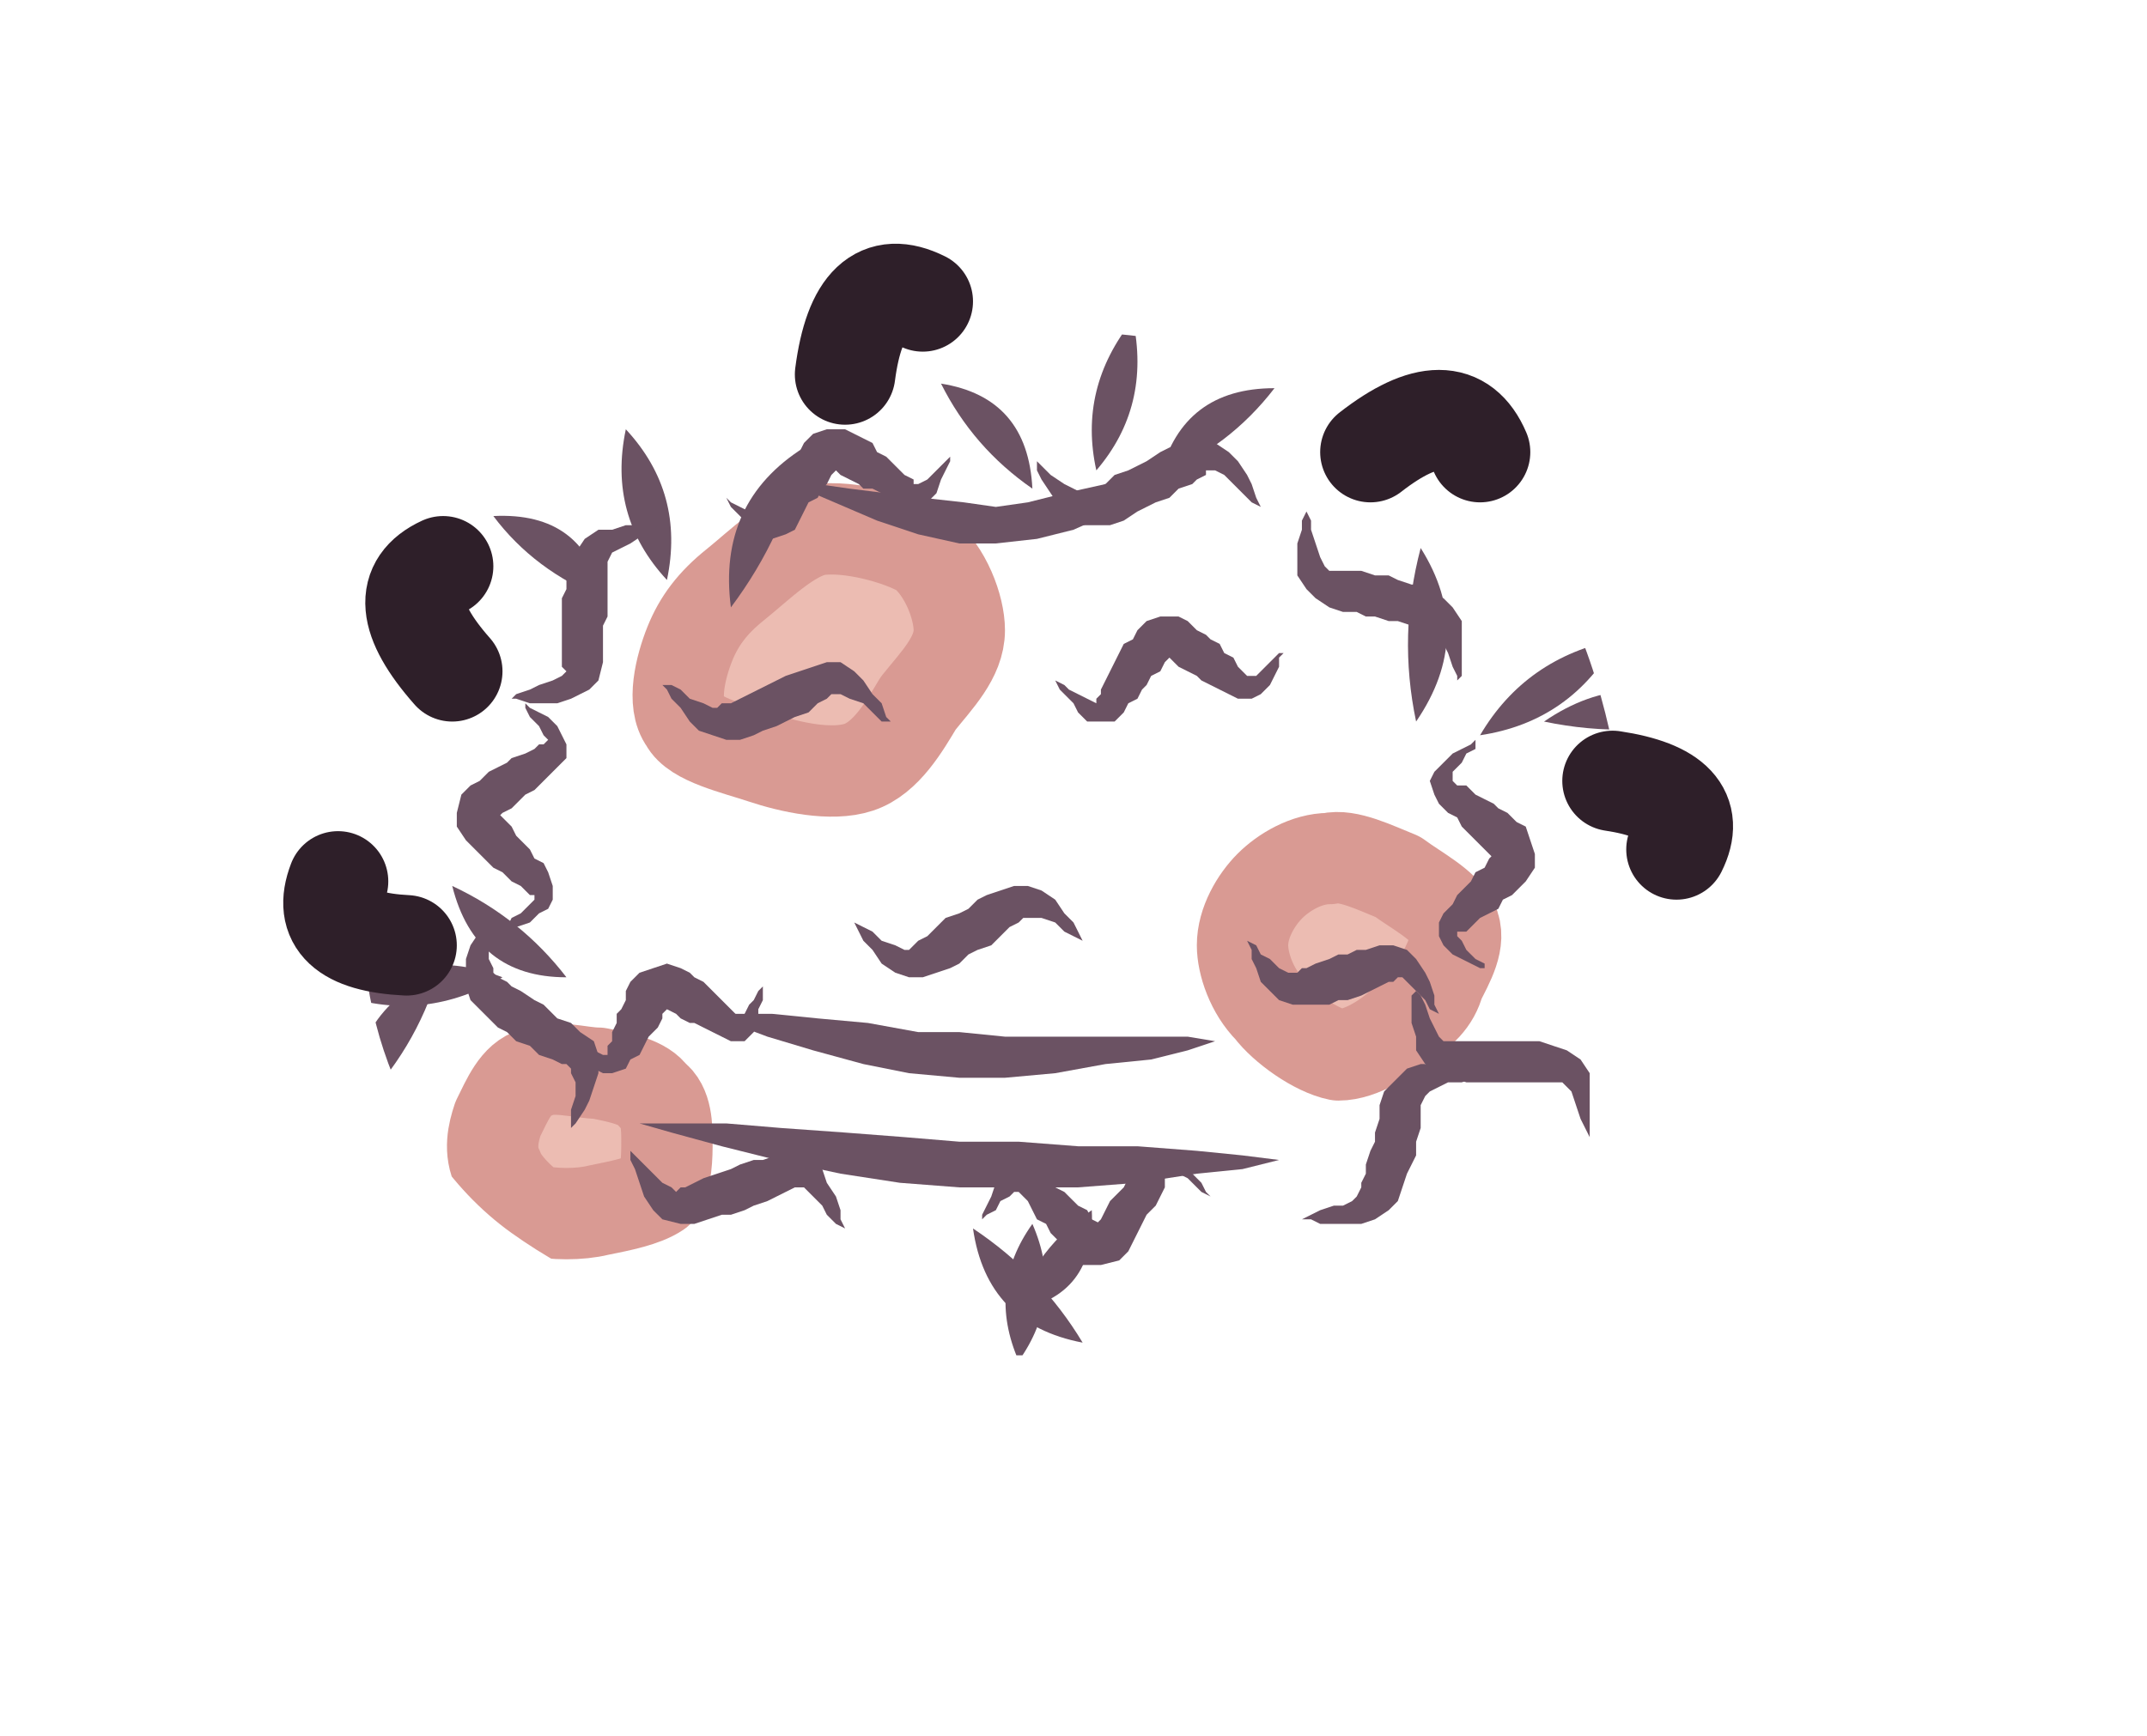
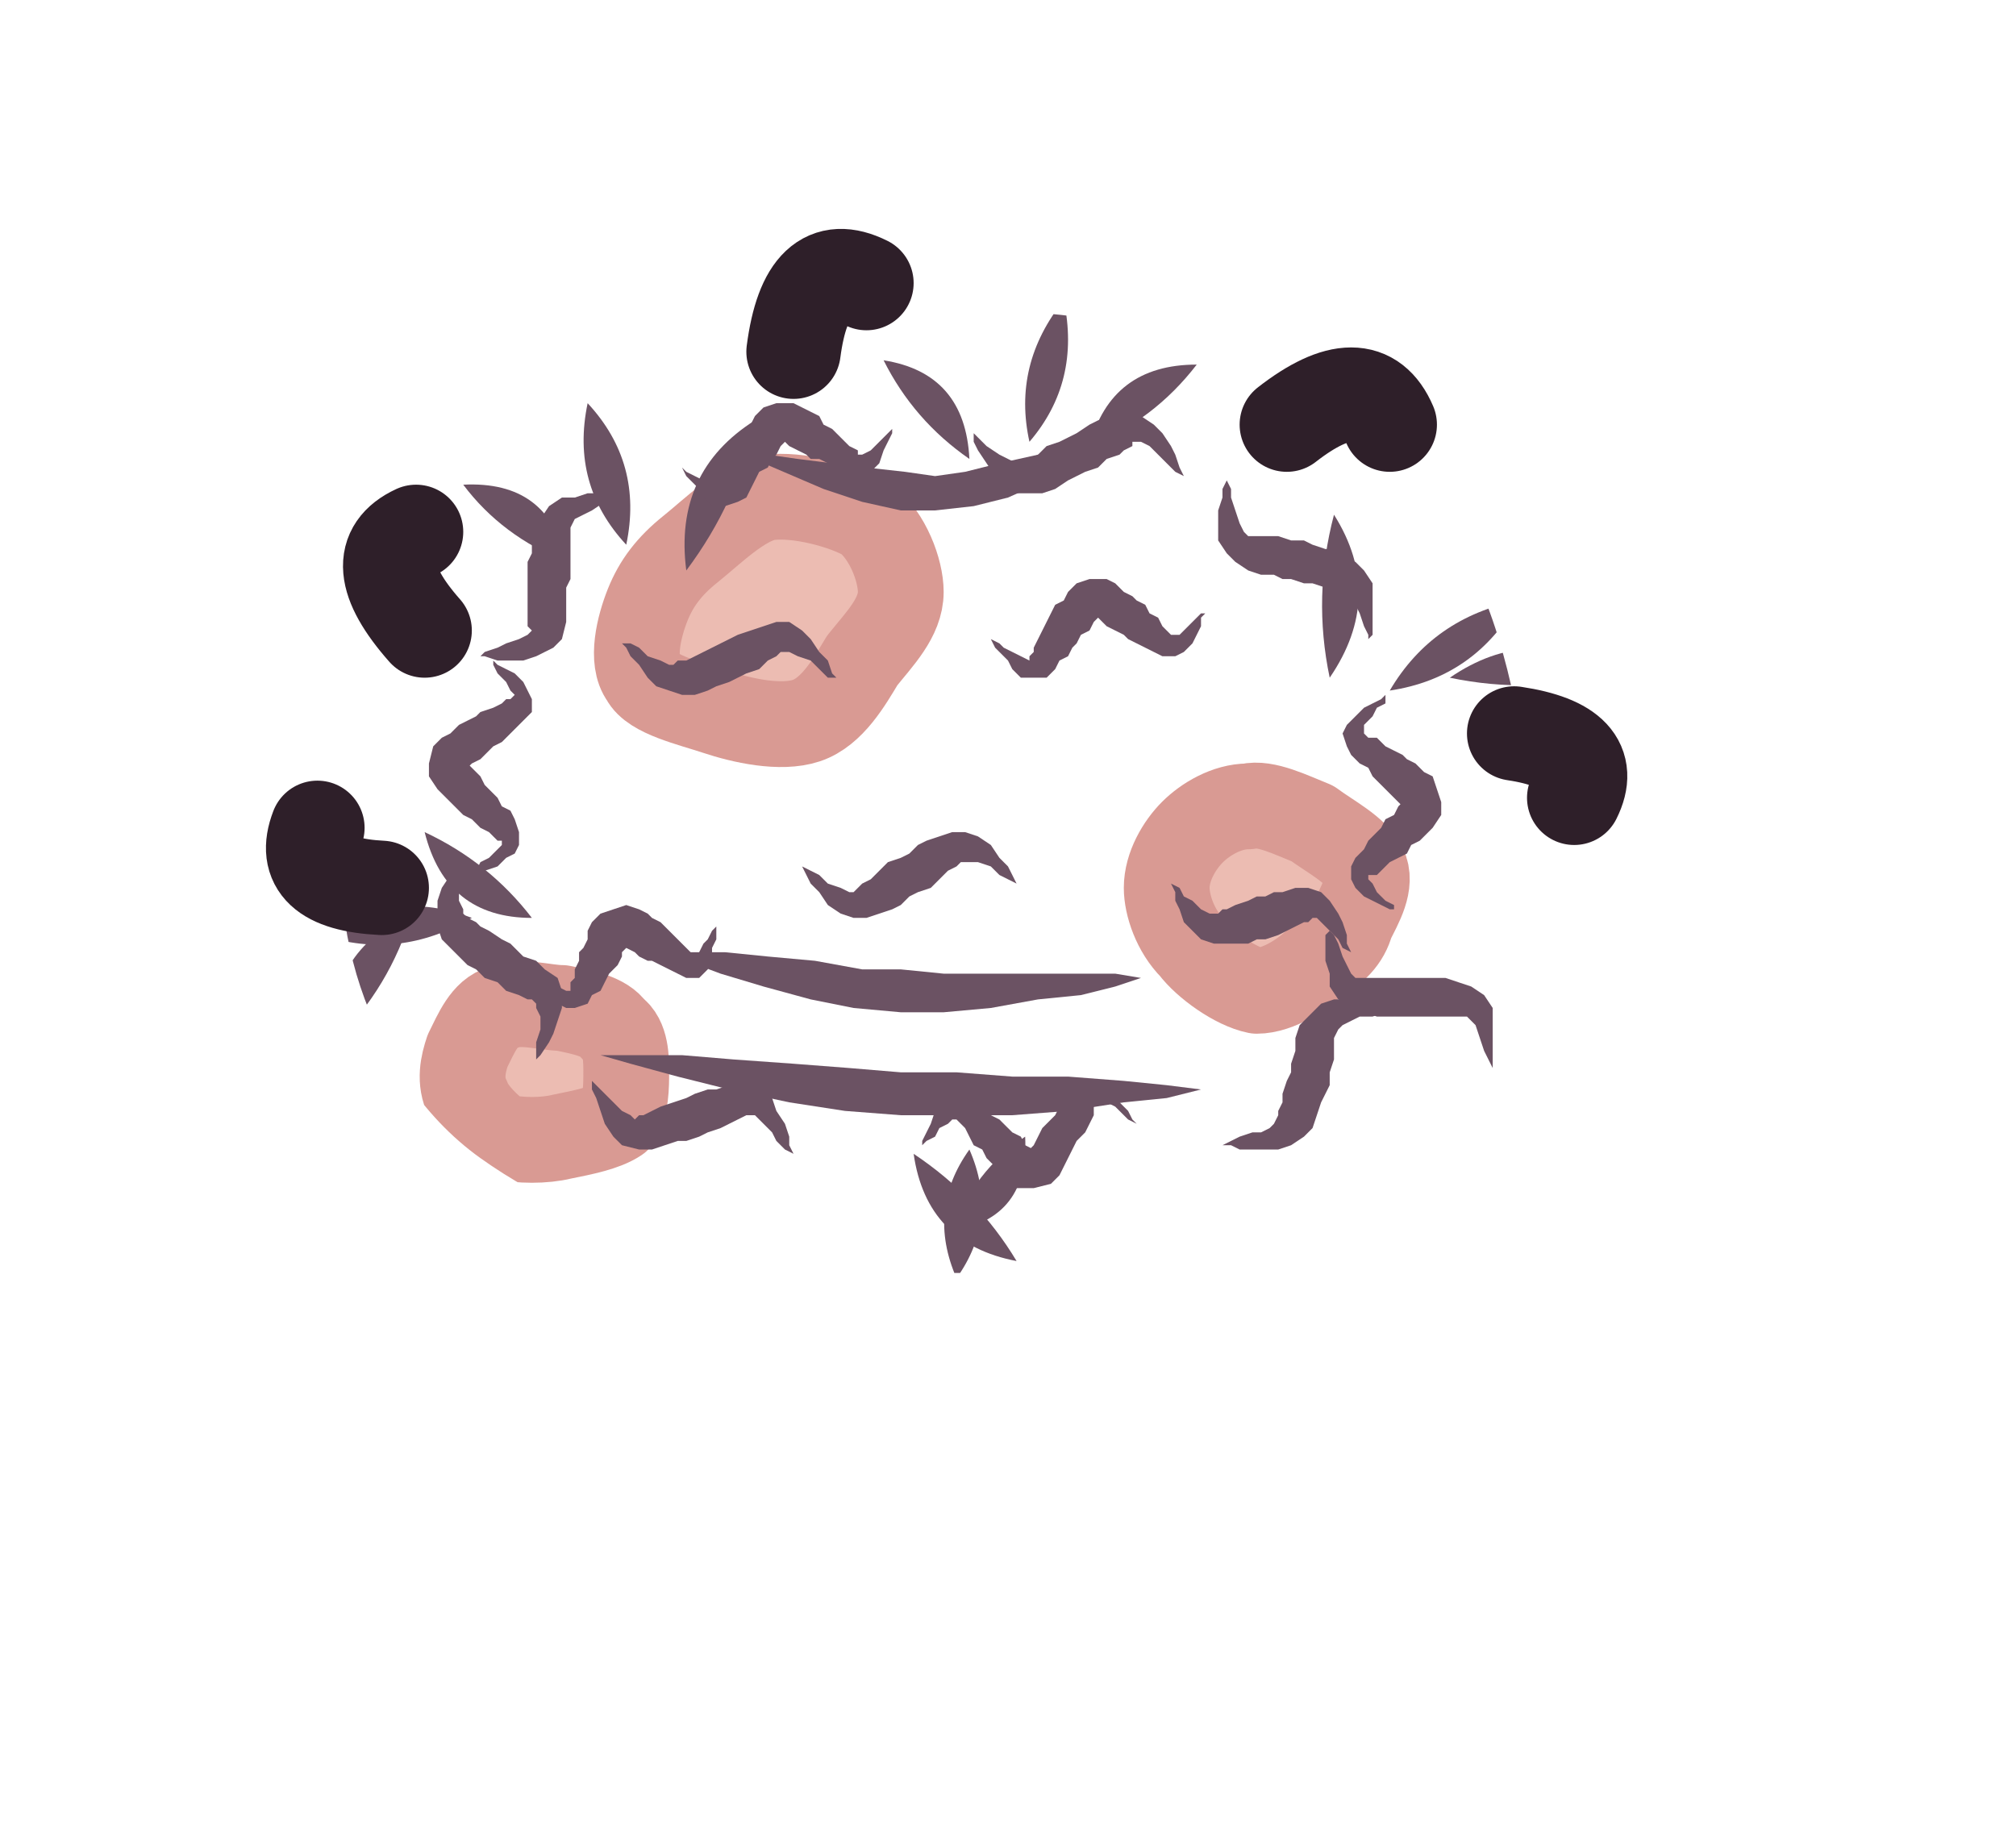
- <svg xmlns="http://www.w3.org/2000/svg" viewBox="0 0 47 38" width="47" height="38">
+ <svg xmlns="http://www.w3.org/2000/svg" viewBox="0 0 47 43" width="47" height="43">
  <defs>
    <clipPath id="cat-head-extra-base-back-head">
      <path d="M9.4 12.6C10.5 11 12.7 9.1 14.8 8.2C16.9 7.3 19.6 7.2 22 7.2C24.4 7.2 27 7.5 29 8.4C31 9.3 32.7 10.8 33.8 12.4C34.9 14 35.4 16.4 35.6 18.2C35.8 20 35 22.2 35.2 23.4C35.4 24.6 36.8 24.7 36.6 25.2C36.4 25.7 35.1 25.7 34.2 26.2C33.3 26.7 32.7 27.6 31 28.2C29.3 28.8 26.6 29.4 24.2 29.6C21.8 29.8 18.8 29.6 16.6 29.2C14.4 28.8 12.6 28 11.2 27C9.8 26 8.9 24.5 8.4 23C7.9 21.5 7.8 19.7 8 18C8.2 16.3 8.3 14.2 9.4 12.6Z" />
    </clipPath>
  </defs>
  <g id="extra-bald">
    <path clip-path="url(#cat-head-extra-base-back-head)" d="M21 13.8C21 14.4 20.5 14.9 20.1 15.4C19.8 15.9 19.4 16.6 18.8 16.8C18.2 17 17.3 16.8 16.7 16.6C16.1 16.4 15.2 16.2 15 15.8C14.7 15.4 14.9 14.6 15.1 14.1C15.3 13.6 15.6 13.2 16.1 12.8C16.6 12.4 17.3 11.7 17.9 11.6C18.6 11.5 19.7 11.8 20.2 12.1C20.7 12.5 21 13.3 21 13.8Z" fill="#ecbcb2" />
    <path clip-path="url(#cat-head-extra-base-back-head)" d="M21 13.8C21 14.4 20.5 14.9 20.1 15.4C19.8 15.9 19.4 16.6 18.8 16.8C18.2 17 17.3 16.8 16.7 16.6C16.1 16.4 15.2 16.2 15 15.8C14.7 15.4 14.9 14.6 15.1 14.1C15.3 13.6 15.6 13.2 16.1 12.8C16.6 12.4 17.3 11.7 17.9 11.6C18.6 11.5 19.7 11.8 20.2 12.1C20.7 12.5 21 13.3 21 13.8Z" fill="none" stroke="#d99a93" stroke-width="2" stroke-linecap="round" stroke-linejoin="round" />
    <path clip-path="url(#cat-head-extra-base-back-head)" d="M31.5 21.5C31.4 21.9 31.1 22.2 30.7 22.4C30.4 22.7 29.8 23.1 29.3 23.1C28.8 23 28.1 22.5 27.8 22.1C27.4 21.7 27.2 21.1 27.2 20.7C27.2 20.2 27.5 19.7 27.8 19.4C28.1 19.1 28.6 18.8 29.1 18.8C29.5 18.7 30.1 19 30.6 19.2C31 19.5 31.6 19.8 31.8 20.2C32 20.6 31.7 21.1 31.5 21.5Z" fill="#ecbcb2" />
    <path clip-path="url(#cat-head-extra-base-back-head)" d="M31.5 21.5C31.4 21.9 31.1 22.2 30.7 22.4C30.4 22.7 29.8 23.1 29.3 23.1C28.8 23 28.1 22.5 27.8 22.1C27.4 21.7 27.2 21.1 27.2 20.7C27.2 20.2 27.5 19.7 27.8 19.4C28.1 19.1 28.6 18.8 29.1 18.8C29.5 18.7 30.1 19 30.6 19.2C31 19.5 31.6 19.8 31.8 20.2C32 20.6 31.7 21.1 31.5 21.5Z" fill="none" stroke="#d99a93" stroke-width="2" stroke-linecap="round" stroke-linejoin="round" />
    <path clip-path="url(#cat-head-extra-base-back-head)" d="M14.6 25C14.6 25.3 14.6 25.8 14.4 26.1C14.1 26.3 13.6 26.4 13.1 26.5C12.7 26.6 12.1 26.6 11.7 26.5C11.4 26.3 11 25.9 10.9 25.6C10.7 25.2 10.8 24.8 10.9 24.5C11.1 24.1 11.3 23.6 11.7 23.5C12.1 23.3 12.7 23.5 13.1 23.5C13.6 23.6 14.1 23.7 14.3 24C14.6 24.2 14.6 24.7 14.6 25Z" fill="#ecbcb2" />
    <path clip-path="url(#cat-head-extra-base-back-head)" d="M14.6 25C14.6 25.3 14.6 25.8 14.4 26.1C14.1 26.3 13.6 26.4 13.1 26.5C12.7 26.6 12.1 26.6 11.7 26.5C11.4 26.3 11 25.9 10.9 25.6C10.7 25.2 10.8 24.8 10.9 24.5C11.1 24.1 11.3 23.6 11.7 23.5C12.1 23.3 12.7 23.5 13.1 23.5C13.6 23.6 14.1 23.7 14.3 24C14.6 24.2 14.6 24.7 14.6 25Z" fill="none" stroke="#d99a93" stroke-width="2" stroke-linecap="round" stroke-linejoin="round" />
  </g>
  <g id="extra-dull">
    <path clip-path="url(#cat-head-extra-base-back-head)" d="M13.2 13.1Q11.7 12.5 10.8 11.3Q12.8 11.2 13.2 13.1Z" fill="#6b5263" />
    <path clip-path="url(#cat-head-extra-base-back-head)" d="M14.6 12.7Q13.3 11.3 13.7 9.4Q15 10.8 14.6 12.7Z" fill="#6b5263" />
    <path clip-path="url(#cat-head-extra-base-back-head)" d="M16 13.3Q15.7 11 17.6 9.8Q17.2 11.7 16 13.3Z" fill="#6b5263" />
    <path clip-path="url(#cat-head-extra-base-back-head)" d="M22.6 10.7Q21.3 9.8 20.6 8.4Q22.5 8.7 22.6 10.7Z" fill="#6b5263" />
    <path clip-path="url(#cat-head-extra-base-back-head)" d="M24 10.3Q23.6 8.5 24.8 7Q25.2 8.9 24 10.3Z" fill="#6b5263" />
    <path clip-path="url(#cat-head-extra-base-back-head)" d="M25.4 10.4Q25.9 8.5 27.9 8.5Q26.9 9.8 25.4 10.4Z" fill="#6b5263" />
    <path clip-path="url(#cat-head-extra-base-back-head)" d="M9.6 21.3Q9.1 23 7.8 24.3Q7.6 22.2 9.6 21.3Z" fill="#6b5263" />
    <path clip-path="url(#cat-head-extra-base-back-head)" d="M11 21.4Q9.3 22.4 7.5 21.8Q9.2 20.7 11 21.4Z" fill="#6b5263" />
    <path clip-path="url(#cat-head-extra-base-back-head)" d="M12.4 21.4Q10.4 21.4 9.9 19.4Q11.4 20.1 12.4 21.4Z" fill="#6b5263" />
    <path clip-path="url(#cat-head-extra-base-back-head)" d="M31 15.8Q30.6 13.9 31.1 12Q32.3 13.9 31 15.8Z" fill="#6b5263" />
    <path clip-path="url(#cat-head-extra-base-back-head)" d="M32.4 16.1Q33.4 14.4 35.4 14Q34.4 15.8 32.4 16.1Z" fill="#6b5263" />
    <path clip-path="url(#cat-head-extra-base-back-head)" d="M33.8 15.8Q35.7 14.5 37.6 15.7Q35.7 16.2 33.8 15.8Z" fill="#6b5263" />
    <path clip-path="url(#cat-head-extra-base-back-head)" d="M21.3 26.9Q22.8 27.9 23.7 29.4Q21.6 29 21.3 26.9Z" fill="#6b5263" />
    <path clip-path="url(#cat-head-extra-base-back-head)" d="M22.6 26.8Q23.3 28.4 22.3 29.8Q21.6 28.2 22.6 26.8Z" fill="#6b5263" />
    <path clip-path="url(#cat-head-extra-base-back-head)" d="M23.9 26.5Q24 28.4 22.2 28.7Q22.7 27.3 23.9 26.5Z" fill="#6b5263" />
  </g>
  <g id="extra-wrinkles">
    <path clip-path="url(#cat-head-extra-base-back-head)" d="M14 24.6L14.7 24.8L15.8 25.1L17 25.4L18.4 25.7L19.7 25.9L21 26L22.2 26L23.6 26L24.9 25.9L26.2 25.7L27.2 25.6L28 25.4L27.2 25.3L26.2 25.2L24.9 25.1L23.6 25.1L22.3 25L21 25L19.8 24.9L18.5 24.8L17.1 24.7L15.9 24.6L14.8 24.6Z" fill="#6b5263" />
    <path clip-path="url(#cat-head-extra-base-back-head)" d="M15.4 22.2L16 22.4L16.8 22.7L17.8 23L18.9 23.3L19.9 23.5L21 23.6L22 23.6L23.1 23.5L24.2 23.3L25.2 23.2L26 23L26.6 22.8L26 22.7L25.1 22.7L24.1 22.7L23.1 22.7L22 22.7L21 22.6L20.1 22.6L19 22.4L17.9 22.3L16.9 22.2L16 22.2Z" fill="#6b5263" />
    <path clip-path="url(#cat-head-extra-base-back-head)" d="M17.4 10.6L17.8 10.8L18.5 11.1L19.2 11.4L20.1 11.7L21 11.9L21.8 11.9L22.7 11.8L23.5 11.6L24.4 11.2L25.1 10.8L25.8 10.5L26.2 10.2L25.7 10.3L25 10.4L24.2 10.6L23.3 10.8L22.5 11L21.8 11.1L21.1 11L20.2 10.9L19.4 10.8L18.6 10.7L17.9 10.6Z" fill="#6b5263" />
  </g>
  <g id="extra-curls">
    <path d="M11.2 15.3L11.3 15.3L11.6 15.4L11.9 15.4L12.2 15.4L12.5 15.3L12.9 15.1L13.1 14.9L13.2 14.5L13.2 14.2L13.2 14L13.2 13.7L13.3 13.5L13.3 13.2L13.3 13L13.3 12.7L13.3 12.5L13.3 12.4L13.3 12.3L13.4 12.1L13.6 12L13.8 11.9L14.1 11.7L14.3 11.6L14.4 11.5L14.2 11.5L14 11.5L13.7 11.5L13.4 11.6L13.1 11.6L12.8 11.8L12.6 12.1L12.5 12.3L12.4 12.6L12.4 12.9L12.3 13.1L12.3 13.4L12.3 13.7L12.3 14L12.3 14.2L12.3 14.4L12.3 14.6L12.4 14.7L12.3 14.8L12.1 14.9L11.8 15L11.6 15.1L11.3 15.2Z" fill="#6b5263" />
    <path d="M15.9 10.9L16 11.1L16.1 11.2L16.3 11.4L16.4 11.6L16.6 11.8L16.9 11.8L17.2 11.7L17.4 11.6L17.5 11.4L17.6 11.2L17.7 11L17.9 10.9L18 10.7L18.1 10.6L18.2 10.4L18.3 10.3L18.3 10.3L18.3 10.3L18.3 10.3L18.3 10.3L18.4 10.4L18.6 10.5L18.8 10.6L18.9 10.7L19.1 10.7L19.3 10.8L19.5 10.9L19.7 11L19.9 11.1L20.2 11.1L20.4 10.9L20.5 10.8L20.6 10.5L20.7 10.3L20.8 10.1L20.8 10L20.7 10.1L20.6 10.2L20.4 10.4L20.3 10.5L20.1 10.6L20.1 10.6L20 10.6L20 10.5L19.8 10.4L19.7 10.3L19.5 10.1L19.4 10L19.2 9.9L19.1 9.7L18.9 9.6L18.7 9.5L18.5 9.4L18.1 9.4L17.8 9.5L17.6 9.7L17.5 9.9L17.4 10.1L17.3 10.2L17.2 10.4L17.1 10.6L17 10.8L16.9 11L16.8 11.2L16.8 11.3L16.8 11.4L16.8 11.4L16.6 11.3L16.4 11.2L16.2 11.1L16 11Z" fill="#6b5263" />
    <path d="M22.7 10.1L22.7 10.3L22.8 10.5L23 10.8L23.2 11.1L23.4 11.3L23.7 11.5L24 11.5L24.3 11.5L24.6 11.4L24.9 11.2L25.1 11.1L25.3 11L25.6 10.9L25.8 10.7L26.1 10.6L26.2 10.5L26.4 10.4L26.4 10.3L26.6 10.3L26.8 10.4L27 10.6L27.2 10.8L27.4 11L27.6 11.1L27.5 10.9L27.4 10.6L27.3 10.4L27.1 10.1L26.9 9.9L26.6 9.7L26.2 9.6L25.9 9.7L25.6 9.8L25.4 9.9L25.1 10.1L24.9 10.2L24.7 10.3L24.4 10.4L24.2 10.6L24 10.7L23.9 10.8L23.8 10.8L23.7 10.8L23.5 10.7L23.3 10.6L23 10.4L22.8 10.2Z" fill="#6b5263" />
    <path d="M28.6 11.2L28.5 11.4L28.5 11.6L28.4 11.9L28.4 12.3L28.4 12.6L28.6 12.9L28.8 13.1L29.1 13.3L29.4 13.4L29.7 13.4L29.9 13.5L30.1 13.5L30.4 13.6L30.6 13.6L30.9 13.7L31.1 13.7L31.2 13.8L31.3 13.8L31.4 13.9L31.6 14.1L31.7 14.3L31.8 14.6L31.9 14.8L31.9 14.9L32 14.8L32 14.5L32 14.2L32 13.9L32 13.6L31.8 13.3L31.6 13.1L31.4 13L31.1 12.8L30.9 12.8L30.6 12.7L30.4 12.6L30.1 12.6L29.8 12.5L29.5 12.5L29.3 12.5L29.2 12.5L29.1 12.5L29 12.4L28.9 12.2L28.8 11.9L28.7 11.6L28.7 11.4Z" fill="#6b5263" />
    <path d="M32.3 16.2L32.2 16.3L32 16.4L31.8 16.5L31.6 16.7L31.4 16.9L31.3 17.1L31.4 17.4L31.5 17.6L31.7 17.8L31.9 17.9L32 18.1L32.1 18.2L32.3 18.4L32.4 18.5L32.6 18.7L32.7 18.8L32.7 18.8L32.7 18.7L32.7 18.7L32.7 18.7L32.6 18.8L32.5 19L32.3 19.1L32.2 19.3L32.1 19.4L31.9 19.6L31.8 19.8L31.6 20L31.5 20.2L31.5 20.5L31.6 20.7L31.8 20.9L32 21L32.2 21.1L32.4 21.2L32.5 21.2L32.5 21.1L32.3 21L32.1 20.8L32 20.6L31.9 20.5L31.9 20.4L32 20.4L32.1 20.4L32.2 20.3L32.4 20.1L32.6 20L32.8 19.9L32.9 19.7L33.1 19.6L33.2 19.5L33.4 19.3L33.6 19L33.6 18.7L33.5 18.4L33.4 18.1L33.2 18L33 17.8L32.8 17.7L32.7 17.6L32.5 17.5L32.3 17.4L32.1 17.2L31.9 17.2L31.8 17.1L31.8 17.1L31.8 17.1L31.8 16.9L32 16.7L32.1 16.5L32.3 16.4Z" fill="#6b5263" />
    <path d="M31 21.7L30.9 21.8L30.9 22.1L30.9 22.4L31 22.7L31 23L31.2 23.3L31.5 23.5L31.8 23.6L32.1 23.7L32.3 23.7L32.6 23.7L32.8 23.7L33.1 23.7L33.4 23.7L33.7 23.7L33.9 23.7L34.1 23.7L34.1 23.7L34.2 23.7L34.4 23.9L34.5 24.2L34.6 24.5L34.7 24.7L34.8 24.9L34.8 24.7L34.8 24.4L34.8 24.1L34.8 23.8L34.8 23.5L34.6 23.2L34.3 23L34 22.9L33.7 22.8L33.4 22.8L33.1 22.8L32.9 22.8L32.6 22.8L32.4 22.8L32.1 22.8L31.9 22.8L31.8 22.8L31.6 22.8L31.5 22.7L31.4 22.5L31.3 22.3L31.2 22L31.1 21.8Z" fill="#6b5263" />
    <path d="M32.5 23.6L32.3 23.5L32.1 23.4L31.8 23.4L31.4 23.3L31.1 23.3L30.8 23.4L30.5 23.7L30.3 23.9L30.2 24.2L30.2 24.5L30.1 24.8L30.1 25L30 25.2L29.9 25.5L29.9 25.7L29.8 25.9L29.8 26L29.7 26.2L29.6 26.3L29.4 26.4L29.2 26.4L28.9 26.5L28.7 26.6L28.5 26.7L28.7 26.7L28.9 26.8L29.2 26.8L29.5 26.8L29.8 26.8L30.1 26.7L30.4 26.5L30.6 26.3L30.7 26L30.8 25.7L30.9 25.5L31 25.3L31 25L31.1 24.7L31.1 24.4L31.1 24.2L31.2 24L31.2 24L31.3 23.9L31.5 23.8L31.7 23.7L32 23.7L32.3 23.6Z" fill="#6b5263" />
    <path d="M26.5 26.2L26.4 26.1L26.3 25.9L26.1 25.7L26 25.5L25.8 25.3L25.5 25.2L25.3 25.3L25.1 25.4L24.9 25.6L24.7 25.8L24.6 26L24.5 26.1L24.3 26.3L24.2 26.5L24.1 26.7L24 26.8L23.9 26.8L24 26.8L24.1 26.8L24.1 26.8L23.9 26.7L23.8 26.5L23.6 26.4L23.4 26.2L23.3 26.1L23.1 26L22.9 25.9L22.7 25.7L22.5 25.6L22.2 25.6L22 25.8L21.8 25.9L21.7 26.2L21.6 26.4L21.5 26.6L21.5 26.7L21.6 26.6L21.8 26.5L21.9 26.3L22.1 26.2L22.2 26.1L22.3 26.1L22.3 26.1L22.4 26.2L22.5 26.3L22.6 26.5L22.7 26.7L22.9 26.8L23 27L23.1 27.1L23.3 27.3L23.5 27.5L23.7 27.7L24.1 27.7L24.5 27.6L24.7 27.4L24.8 27.2L24.9 27L25 26.8L25.1 26.6L25.3 26.4L25.4 26.2L25.5 26L25.5 25.8L25.6 25.7L25.6 25.7L25.6 25.7L25.8 25.7L26 25.8L26.2 26L26.3 26.1Z" fill="#6b5263" />
    <path d="M18.5 26.9L18.4 26.7L18.4 26.5L18.3 26.2L18.1 25.9L18 25.6L17.7 25.4L17.4 25.3L17 25.3L16.7 25.4L16.5 25.4L16.2 25.5L16 25.6L15.7 25.7L15.4 25.8L15.2 25.9L15 26L14.9 26L14.8 26.1L14.7 26L14.5 25.9L14.3 25.7L14.1 25.5L13.9 25.3L13.8 25.2L13.8 25.4L13.9 25.6L14 25.9L14.1 26.2L14.3 26.5L14.5 26.7L14.9 26.8L15.2 26.8L15.5 26.7L15.8 26.6L16 26.6L16.3 26.5L16.5 26.4L16.8 26.3L17 26.2L17.2 26.1L17.4 26L17.5 26L17.6 26L17.8 26.2L18 26.4L18.1 26.6L18.3 26.8Z" fill="#6b5263" />
    <path d="M12.5 24.7L12.6 24.6L12.8 24.3L12.9 24.1L13 23.8L13.1 23.5L13.1 23.1L13 22.8L12.7 22.6L12.5 22.4L12.2 22.3L12 22.1L11.9 22L11.7 21.9L11.4 21.7L11.2 21.6L11.1 21.5L10.9 21.4L10.8 21.3L10.8 21.2L10.7 21L10.7 20.7L10.7 20.5L10.7 20.2L10.7 20.1L10.6 20.2L10.5 20.4L10.3 20.7L10.2 21L10.2 21.3L10.2 21.6L10.3 21.9L10.5 22.1L10.7 22.3L10.9 22.5L11.1 22.6L11.3 22.8L11.6 22.9L11.8 23.1L12.1 23.2L12.3 23.3L12.4 23.3L12.5 23.4L12.5 23.5L12.6 23.7L12.6 24L12.5 24.3L12.5 24.5Z" fill="#6b5263" />
    <path d="M11 20.4L11.1 20.3L11.3 20.3L11.6 20.2L11.8 20L12 19.9L12.1 19.7L12.1 19.4L12 19.1L11.9 18.9L11.7 18.8L11.6 18.6L11.4 18.4L11.3 18.3L11.2 18.1L11 17.9L10.9 17.8L10.9 17.8L10.9 17.9L10.9 17.9L10.9 17.9L11 17.8L11.2 17.7L11.4 17.5L11.5 17.4L11.7 17.3L11.9 17.1L12 17L12.2 16.8L12.4 16.6L12.4 16.3L12.3 16.1L12.2 15.9L12 15.7L11.8 15.6L11.6 15.5L11.5 15.4L11.5 15.5L11.6 15.7L11.8 15.9L11.9 16.1L12 16.2L11.9 16.3L11.9 16.3L11.8 16.3L11.7 16.4L11.5 16.5L11.2 16.6L11.1 16.7L10.9 16.8L10.7 16.9L10.5 17.1L10.3 17.2L10.1 17.4L10 17.8L10 18.1L10.2 18.4L10.4 18.6L10.5 18.7L10.7 18.9L10.8 19L11 19.1L11.2 19.3L11.4 19.4L11.5 19.5L11.6 19.6L11.7 19.6L11.7 19.7L11.6 19.8L11.4 20L11.2 20.1L11.1 20.3Z" fill="#6b5263" />
    <path d="M14.5 15L14.6 15.1L14.7 15.3L14.9 15.5L15.1 15.8L15.3 16L15.6 16.1L15.9 16.2L16.2 16.2L16.5 16.1L16.7 16L17 15.9L17.2 15.8L17.4 15.7L17.7 15.6L17.9 15.4L18.1 15.3L18.2 15.2L18.3 15.2L18.4 15.2L18.6 15.3L18.9 15.4L19.1 15.6L19.3 15.8L19.5 15.8L19.4 15.7L19.3 15.4L19.1 15.2L18.9 14.9L18.7 14.7L18.4 14.5L18.1 14.5L17.8 14.6L17.5 14.7L17.2 14.8L17 14.9L16.8 15L16.6 15.1L16.4 15.2L16.2 15.3L16 15.4L15.8 15.4L15.7 15.5L15.6 15.5L15.4 15.4L15.1 15.3L14.9 15.1L14.7 15Z" fill="#6b5263" />
    <path d="M23.1 14.9L23.2 15.1L23.3 15.2L23.5 15.4L23.6 15.6L23.8 15.8L24.1 15.8L24.4 15.8L24.6 15.6L24.7 15.4L24.9 15.3L25 15.1L25.1 15L25.2 14.8L25.4 14.7L25.5 14.5L25.6 14.4L25.6 14.4L25.6 14.4L25.5 14.4L25.6 14.4L25.7 14.5L25.8 14.6L26 14.7L26.2 14.8L26.3 14.9L26.5 15L26.7 15.1L26.9 15.2L27.1 15.3L27.4 15.3L27.6 15.2L27.8 15L27.9 14.8L28 14.6L28 14.4L28.1 14.3L28 14.3L27.8 14.5L27.7 14.6L27.5 14.8L27.4 14.8L27.3 14.8L27.3 14.8L27.2 14.7L27.1 14.6L27 14.4L26.8 14.3L26.7 14.1L26.5 14L26.4 13.9L26.2 13.8L26 13.6L25.8 13.5L25.4 13.5L25.1 13.6L24.9 13.8L24.8 14L24.6 14.1L24.5 14.3L24.4 14.5L24.3 14.7L24.2 14.9L24.1 15.1L24.1 15.2L24 15.3L24 15.4L24 15.4L23.8 15.3L23.6 15.2L23.4 15.1L23.3 15Z" fill="#6b5263" />
    <path d="M18.7 20.2L18.8 20.4L18.9 20.6L19.1 20.8L19.3 21.1L19.6 21.3L19.9 21.4L20.2 21.4L20.5 21.3L20.8 21.2L21 21.1L21.2 20.9L21.4 20.8L21.7 20.7L21.9 20.5L22.1 20.3L22.3 20.2L22.4 20.1L22.5 20.1L22.6 20.1L22.8 20.1L23.1 20.2L23.3 20.4L23.5 20.5L23.7 20.6L23.6 20.4L23.5 20.2L23.3 20L23.1 19.7L22.8 19.5L22.5 19.4L22.2 19.4L21.9 19.5L21.6 19.6L21.4 19.7L21.2 19.9L21 20L20.7 20.1L20.5 20.3L20.3 20.5L20.1 20.6L20 20.7L19.9 20.8L19.8 20.8L19.6 20.7L19.3 20.6L19.1 20.4L18.9 20.3Z" fill="#6b5263" />
    <path d="M27.3 20.6L27.4 20.8L27.4 21L27.5 21.2L27.6 21.5L27.8 21.7L28 21.9L28.3 22L28.6 22L28.9 22L29.1 22L29.3 21.9L29.5 21.9L29.8 21.8L30 21.7L30.2 21.6L30.4 21.5L30.5 21.5L30.6 21.4L30.7 21.4L30.8 21.5L31 21.7L31.2 21.9L31.3 22.1L31.5 22.2L31.4 22L31.4 21.8L31.3 21.5L31.2 21.3L31 21L30.8 20.8L30.5 20.7L30.2 20.7L29.9 20.8L29.7 20.8L29.5 20.9L29.3 20.9L29.1 21L28.8 21.1L28.6 21.2L28.5 21.2L28.4 21.3L28.3 21.3L28.2 21.3L28 21.2L27.8 21L27.6 20.9L27.5 20.7Z" fill="#6b5263" />
    <path d="M12.5 22.8L12.6 22.9L12.7 23L12.8 23.2L13 23.4L13.2 23.5L13.4 23.5L13.7 23.4L13.8 23.2L14 23.1L14.1 22.9L14.2 22.7L14.3 22.6L14.4 22.5L14.5 22.3L14.5 22.2L14.6 22.1L14.6 22L14.6 22.1L14.5 22.1L14.5 22.1L14.6 22.1L14.8 22.2L14.9 22.3L15.1 22.4L15.2 22.4L15.4 22.5L15.6 22.6L15.8 22.7L16 22.8L16.3 22.8L16.5 22.6L16.6 22.4L16.6 22.1L16.7 21.9L16.7 21.7L16.7 21.6L16.6 21.7L16.5 21.9L16.4 22L16.3 22.2L16.2 22.3L16.1 22.3L16.2 22.3L16.1 22.2L16 22.1L15.8 21.9L15.7 21.8L15.5 21.6L15.4 21.5L15.2 21.4L15.1 21.3L14.9 21.2L14.6 21.1L14.3 21.2L14 21.3L13.8 21.5L13.7 21.7L13.7 21.9L13.6 22.1L13.5 22.2L13.5 22.4L13.4 22.6L13.4 22.8L13.3 22.9L13.3 23L13.3 23.1L13.3 23.1L13.2 23.1L13 23L12.8 22.9L12.6 22.8Z" fill="#6b5263" />
    <path d="M9.9 14.7Q8.4 13 9.7 12.4" fill="none" stroke="#2e1f29" stroke-width="2.2" stroke-linecap="round" stroke-linejoin="round" />
    <path d="M18.5 8.2Q18.8 5.9 20.2 6.6" fill="none" stroke="#2e1f29" stroke-width="2.2" stroke-linecap="round" stroke-linejoin="round" />
    <path d="M30 9.9Q31.8 8.5 32.4 9.9" fill="none" stroke="#2e1f29" stroke-width="2.2" stroke-linecap="round" stroke-linejoin="round" />
    <path d="M35.3 17.1Q37.3 17.4 36.7 18.6" fill="none" stroke="#2e1f29" stroke-width="2.2" stroke-linecap="round" stroke-linejoin="round" />
    <path d="M8.9 20.7Q6.9 20.6 7.4 19.3" fill="none" stroke="#2e1f29" stroke-width="2.2" stroke-linecap="round" stroke-linejoin="round" />
  </g>
</svg>
